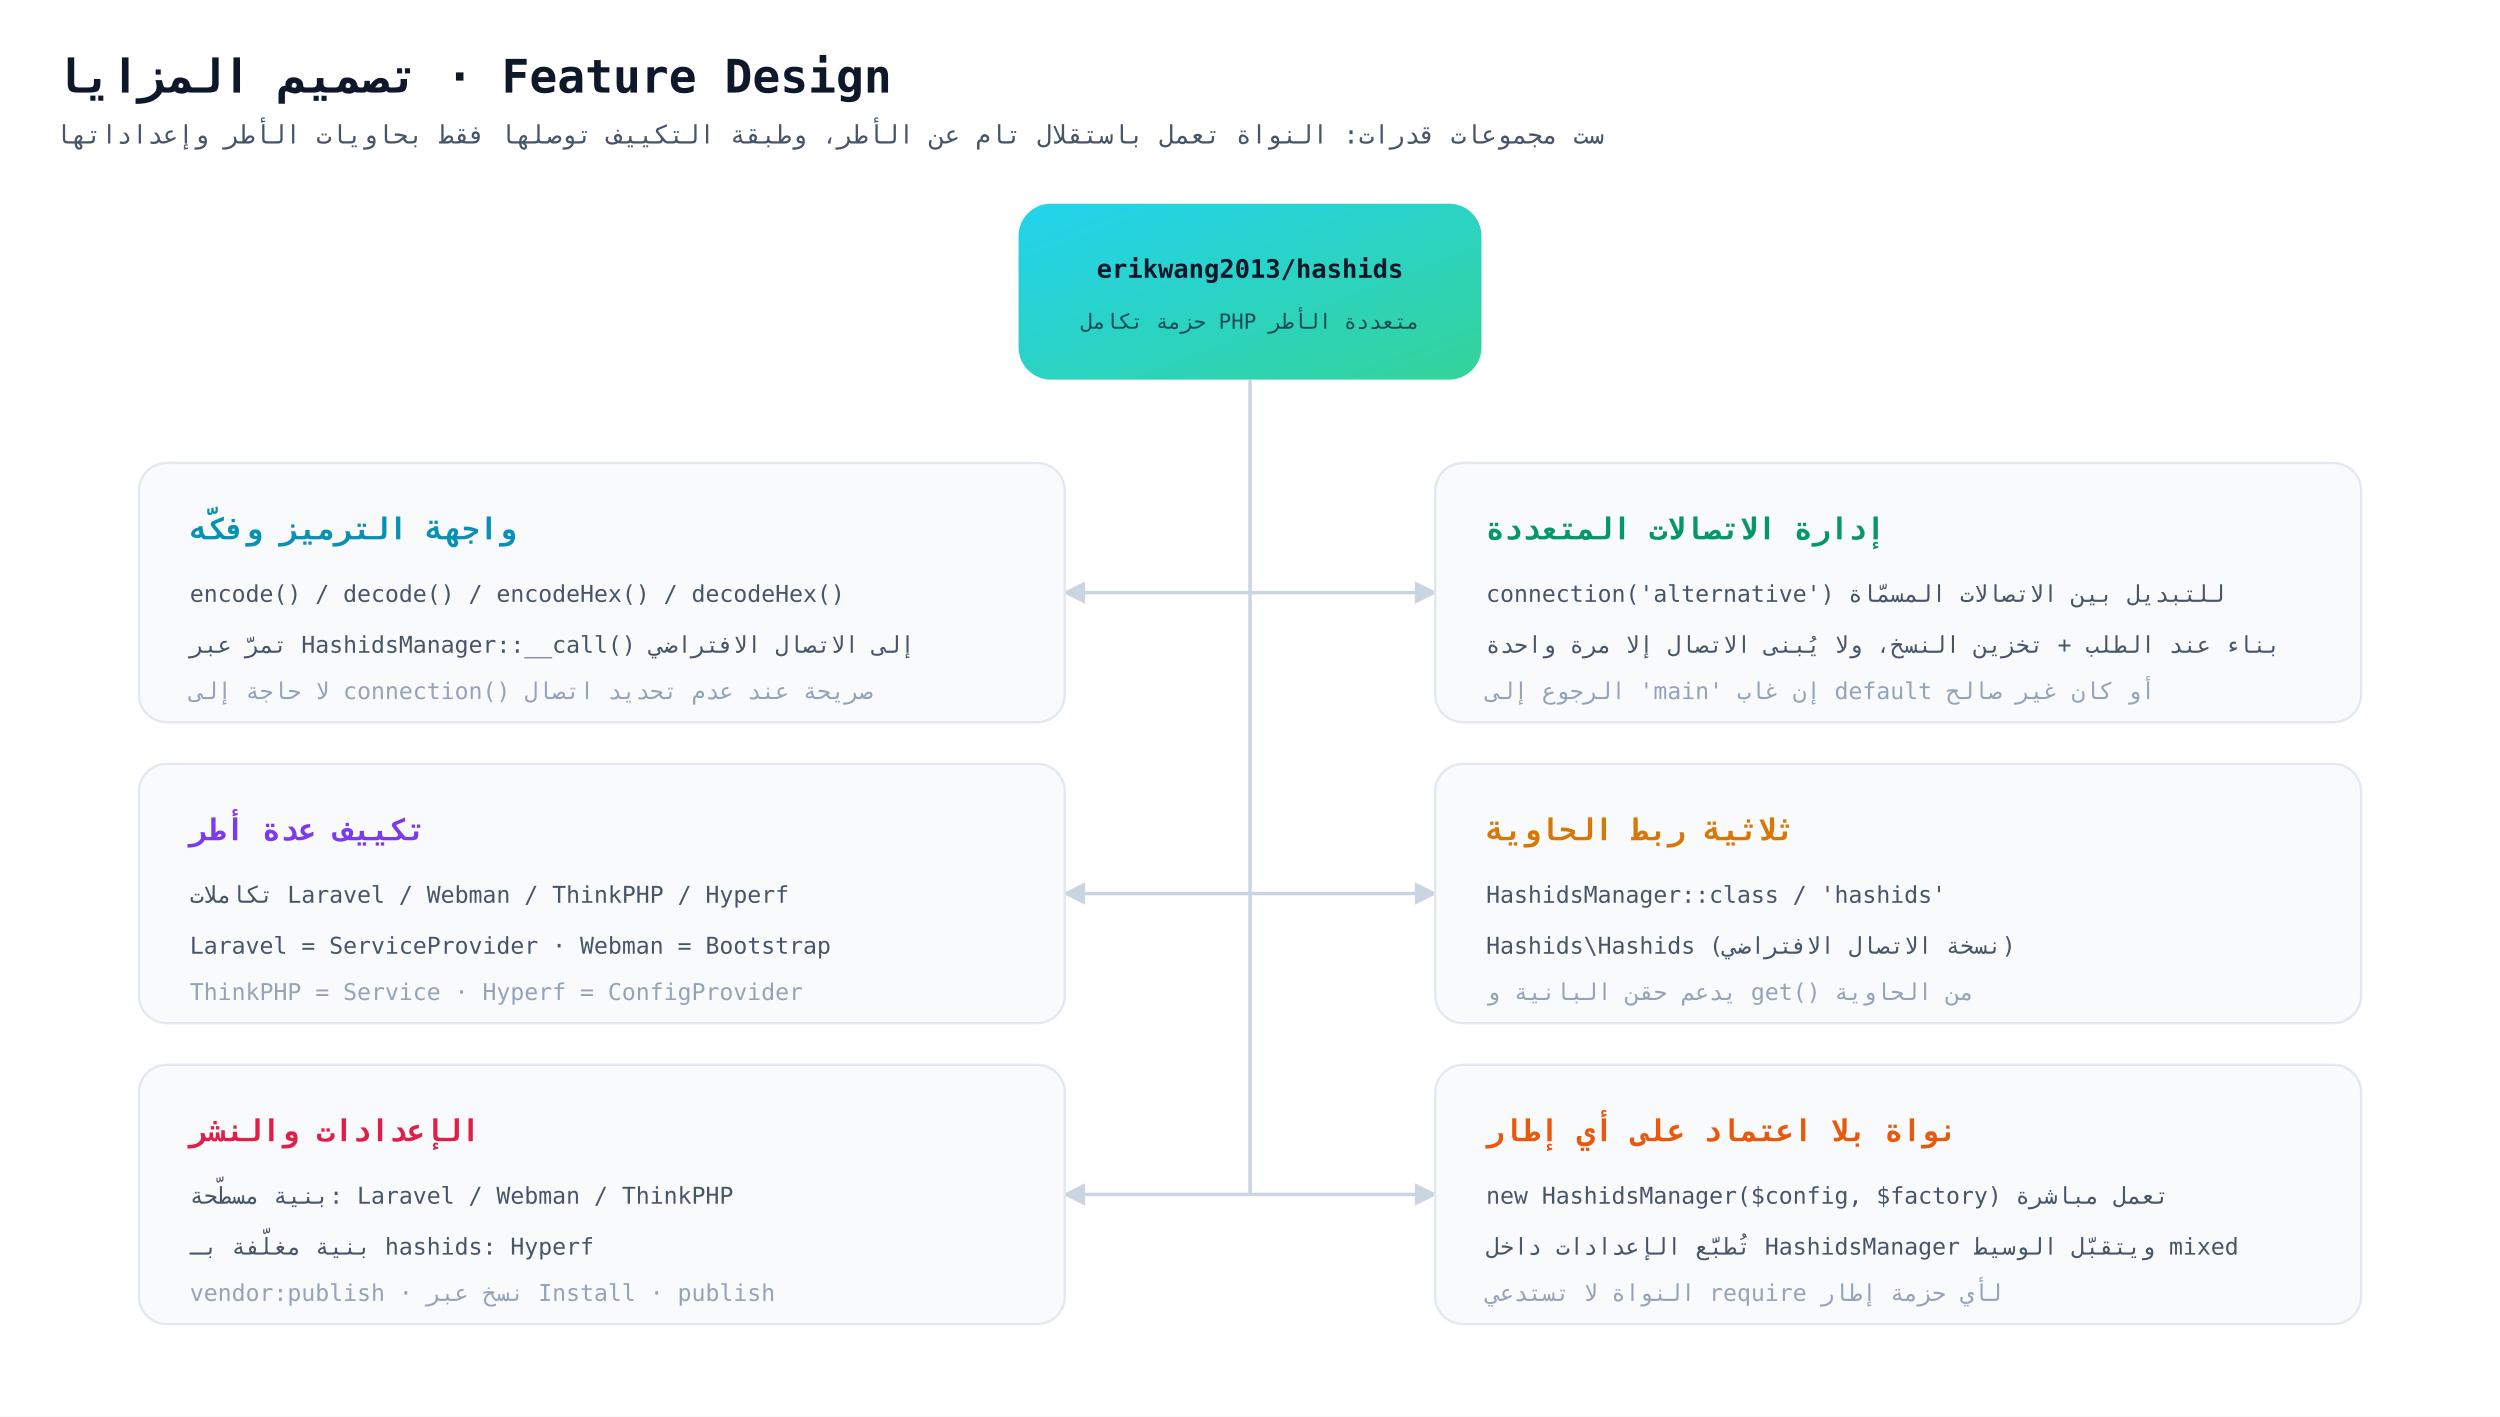
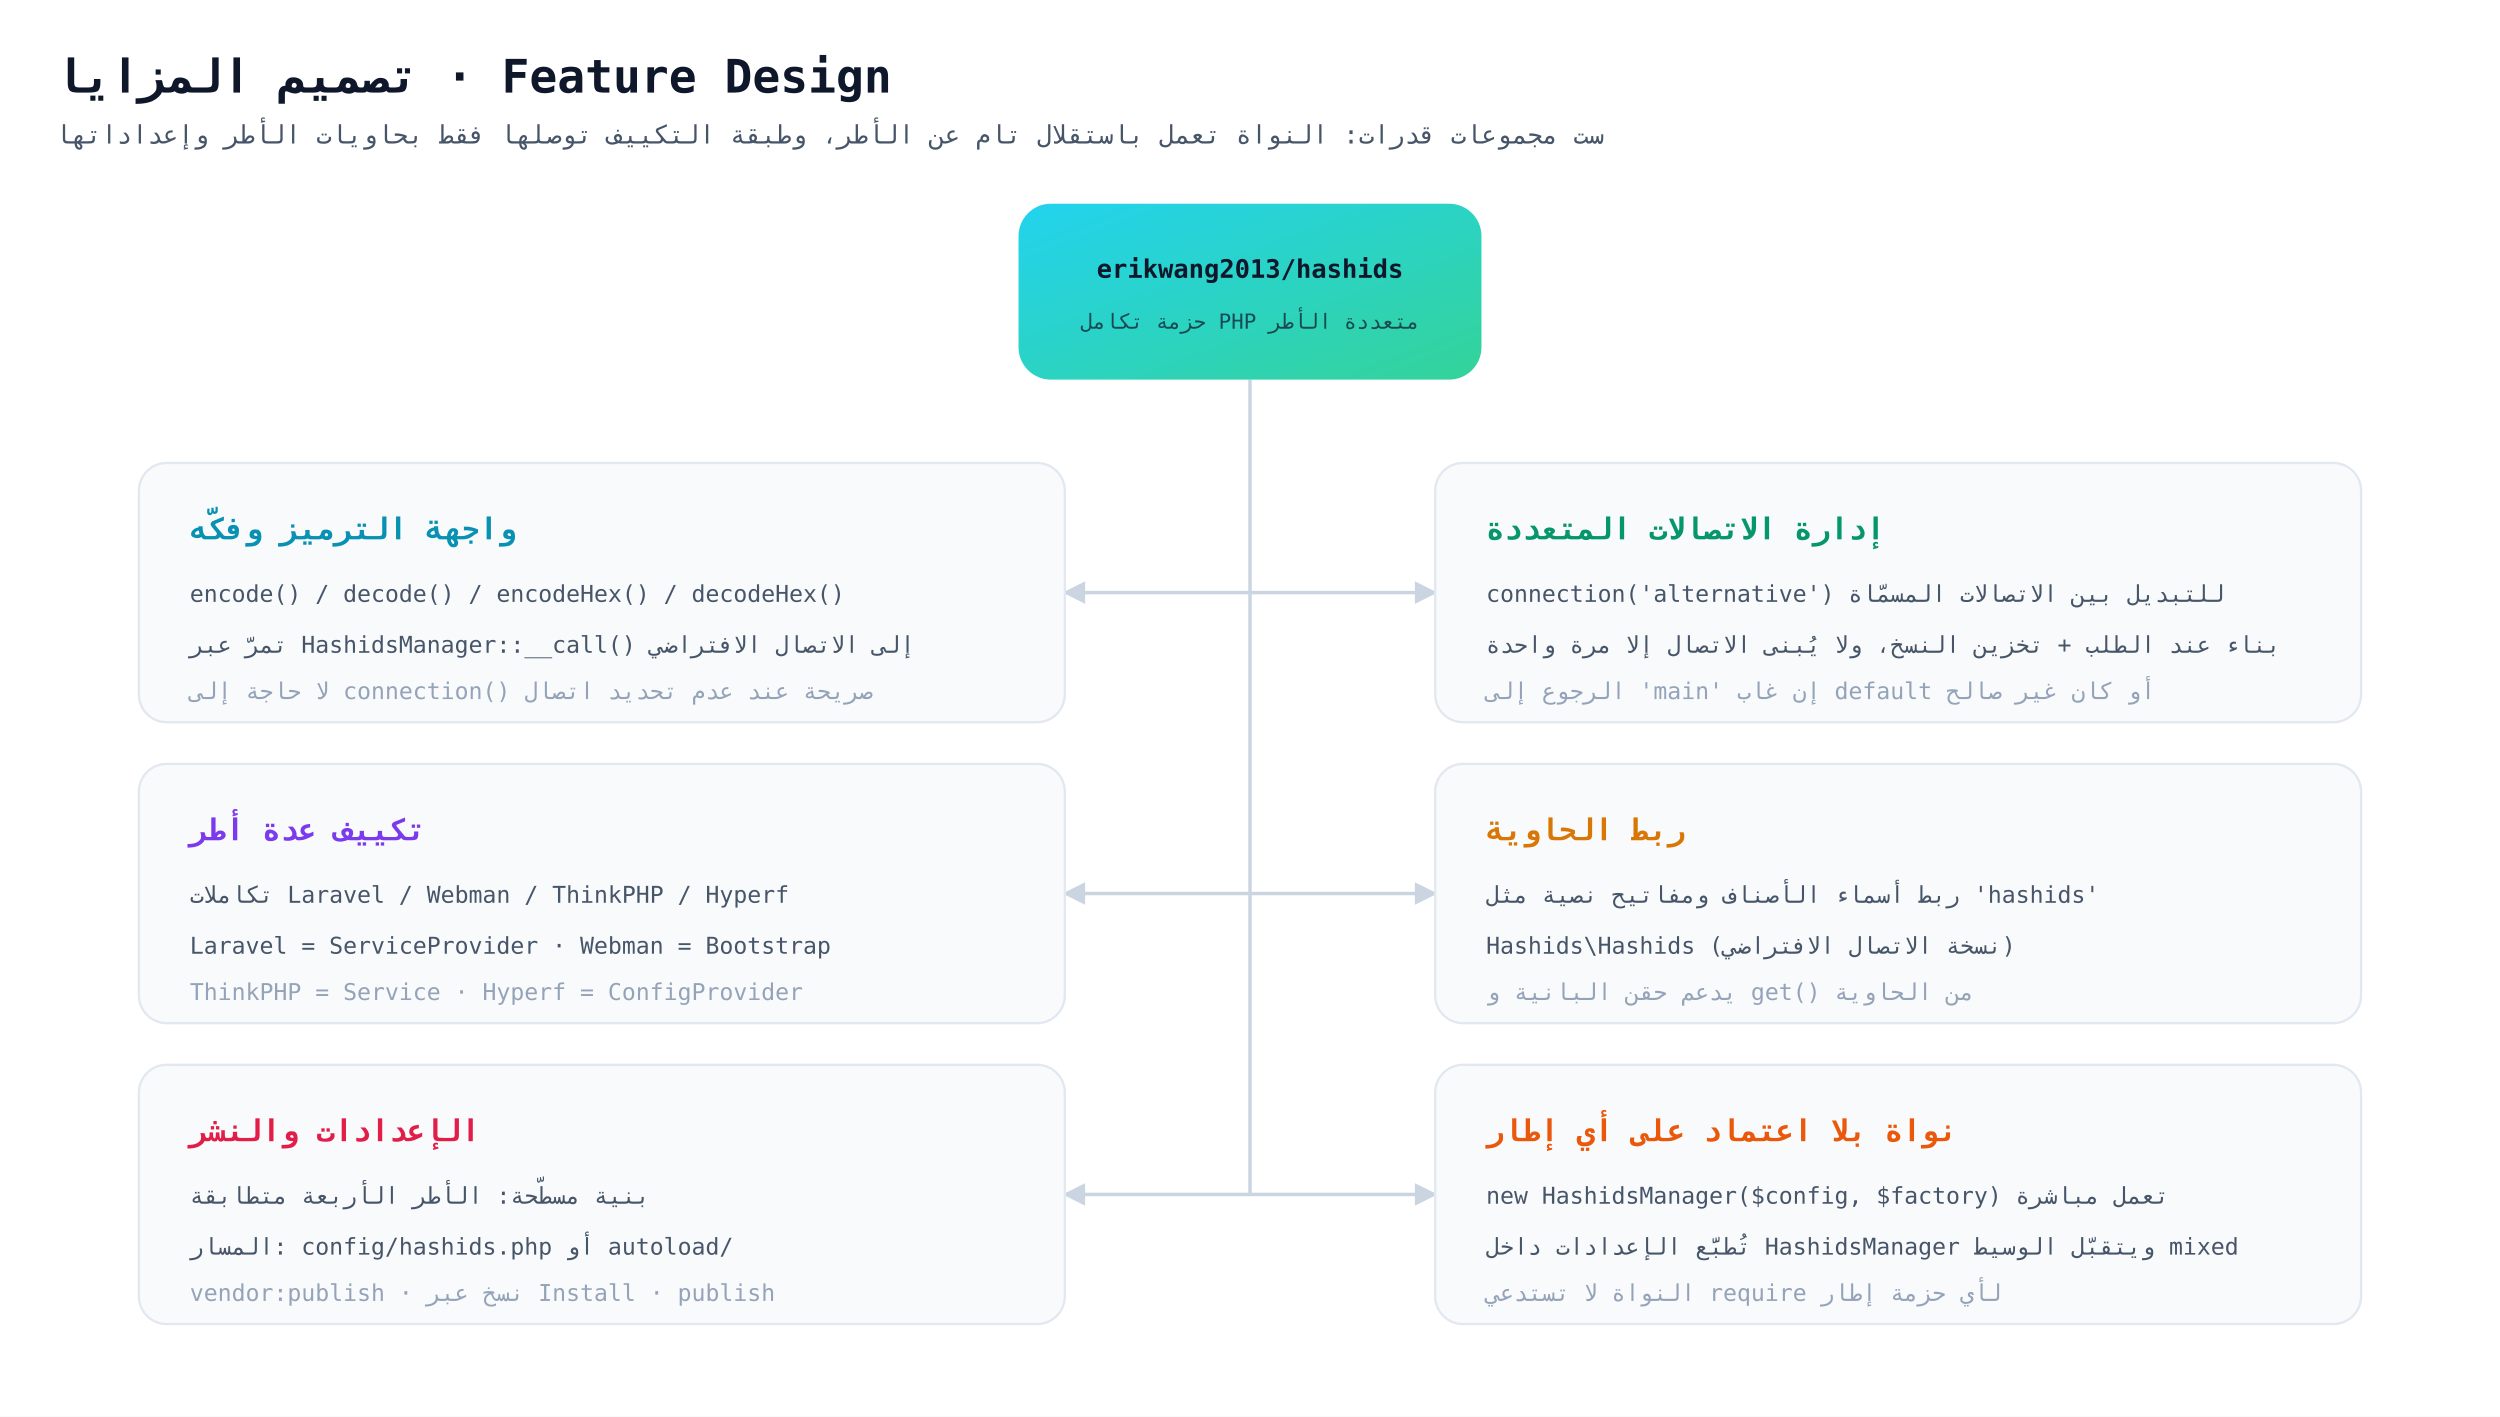
<svg xmlns="http://www.w3.org/2000/svg" viewBox="0 0 1080 612" role="img" aria-labelledby="featTitle featDesc">
  <defs>
    <style>
      text { font-family: ui-monospace, SFMono-Regular, Menlo, Consolas, "DejaVu Sans Mono", "PingFang SC", "Microsoft YaHei", monospace; }
      .bg     { fill: #ffffff; }
      .card   { fill: #f8fafc; stroke: #e2e8f0; stroke-width: 1; }
      .spine  { stroke: #cbd5e1; stroke-width: 1.5; fill: none; }
      .t-primary { fill: #0f172a; font-weight: 600; }
      .t-muted   { fill: #475569; }
      .t-dim     { fill: #94a3b8; }
      .t-frontend   { fill: #0891b2; font-weight: 600; }
      .t-backend    { fill: #059669; font-weight: 600; }
      .t-database   { fill: #7c3aed; font-weight: 600; }
      .t-cloud      { fill: #d97706; font-weight: 600; }
      .t-security   { fill: #e11d48; font-weight: 600; }
      .t-messagebus { fill: #ea580c; font-weight: 600; }
      .a-head { fill: #cbd5e1; }

      @media (prefers-color-scheme: dark) {
        .bg    { fill: #0b1220; }
        .card  { fill: #0f172a; stroke: #1e293b; }
        .spine { stroke: #334155; }
        .t-primary { fill: #f8fafc; }
        .t-muted   { fill: #94a3b8; }
        .t-dim     { fill: #64748b; }
        .t-frontend   { fill: #22d3ee; }
        .t-backend    { fill: #34d399; }
        .t-database   { fill: #a78bfa; }
        .t-cloud      { fill: #fbbf24; }
        .t-security   { fill: #fb7185; }
        .t-messagebus { fill: #fb923c; }
        .a-head { fill: #334155; }
      }
    </style>
    <marker id="ah" viewBox="0 0 10 10" refX="9" refY="5" markerWidth="6.5" markerHeight="6.5" orient="auto">
      <path d="M0 0 L10 5 L0 10 z" class="a-head" />
    </marker>
    <linearGradient id="rootGrad" x1="0" y1="0" x2="1" y2="1">
      <stop offset="0" stop-color="#22d3ee" />
      <stop offset="1" stop-color="#34d399" />
    </linearGradient>
  </defs>
  <rect class="bg" x="0" y="0" width="1080" height="612" />
  <text x="24" y="40" class="t-primary" font-size="20">تصميم المزايا · Feature Design</text>
  <text x="24" y="62" class="t-muted" font-size="11">ست مجموعات قدرات: النواة تعمل باستقلال تام عن الأطر، وطبقة التكييف توصلها فقط بحاويات الأطر وإعداداتها</text>
  <path class="spine" d="M540 164 V516" />
  <path class="spine" d="M540 256 H460" marker-end="url(#ah)" />
  <path class="spine" d="M540 386 H460" marker-end="url(#ah)" />
  <path class="spine" d="M540 516 H460" marker-end="url(#ah)" />
  <path class="spine" d="M540 256 H620" marker-end="url(#ah)" />
  <path class="spine" d="M540 386 H620" marker-end="url(#ah)" />
  <path class="spine" d="M540 516 H620" marker-end="url(#ah)" />
  <rect x="440" y="88" width="200" height="76" rx="14" fill="url(#rootGrad)" />
  <text x="540" y="120" font-size="11" font-weight="700" fill="#0f172a" text-anchor="middle">erikwang2013/hashids</text>
  <text x="540" y="142" font-size="9" fill="rgba(15,23,42,.72)" text-anchor="middle">حزمة تكامل PHP متعددة الأطر</text>
  <rect class="card" x="60" y="200" width="400" height="112" rx="12" />
  <text class="t-frontend" x="82" y="233" font-size="13">واجهة الترميز وفكّه</text>
  <text class="t-muted" x="82" y="260" font-size="10">encode() / decode() / encodeHex() / decodeHex()</text>
  <text class="t-muted" x="82" y="282" font-size="10">تمرّ عبر HashidsManager::__call() إلى الاتصال الافتراضي</text>
  <text class="t-dim" x="82" y="302" font-size="10">لا حاجة إلى connection() صريحة عند عدم تحديد اتصال</text>
  <rect class="card" x="60" y="330" width="400" height="112" rx="12" />
  <text class="t-database" x="82" y="363" font-size="13">تكييف عدة أطر</text>
  <text class="t-muted" x="82" y="390" font-size="10">تكاملات Laravel / Webman / ThinkPHP / Hyperf</text>
  <text class="t-muted" x="82" y="412" font-size="10">Laravel = ServiceProvider · Webman = Bootstrap</text>
  <text class="t-dim" x="82" y="432" font-size="10">ThinkPHP = Service · Hyperf = ConfigProvider</text>
  <rect class="card" x="60" y="460" width="400" height="112" rx="12" />
  <text class="t-security" x="82" y="493" font-size="13">الإعدادات والنشر</text>
-   <text class="t-muted" x="82" y="520" font-size="10">بنية مسطّحة: Laravel / Webman / ThinkPHP</text>
-   <text class="t-muted" x="82" y="542" font-size="10">بنية مغلّفة بـ hashids: Hyperf</text>
+   <text class="t-muted" x="82" y="520" font-size="10">بنية مسطّحة: الأطر الأربعة متطابقة</text>
+   <text class="t-muted" x="82" y="542" font-size="10">المسار: config/hashids.php أو autoload/</text>
  <text class="t-dim" x="82" y="562" font-size="10">vendor:publish · نسخ عبر Install · publish</text>
  <rect class="card" x="620" y="200" width="400" height="112" rx="12" />
  <text class="t-backend" x="642" y="233" font-size="13">إدارة الاتصالات المتعددة</text>
  <text class="t-muted" x="642" y="260" font-size="10">connection('alternative') للتبديل بين الاتصالات المسمّاة</text>
  <text class="t-muted" x="642" y="282" font-size="10">بناء عند الطلب + تخزين النسخ، ولا يُبنى الاتصال إلا مرة واحدة</text>
  <text class="t-dim" x="642" y="302" font-size="10">الرجوع إلى 'main' إن غاب default أو كان غير صالح</text>
  <rect class="card" x="620" y="330" width="400" height="112" rx="12" />
-   <text class="t-cloud" x="642" y="363" font-size="13">ثلاثية ربط الحاوية</text>
-   <text class="t-muted" x="642" y="390" font-size="10">HashidsManager::class / 'hashids'</text>
+   <text class="t-cloud" x="642" y="363" font-size="13">ربط الحاوية</text>
+   <text class="t-muted" x="642" y="390" font-size="10">ربط أسماء الأصناف ومفاتيح نصية مثل 'hashids'</text>
  <text class="t-muted" x="642" y="412" font-size="10">Hashids\Hashids (نسخة الاتصال الافتراضي)</text>
  <text class="t-dim" x="642" y="432" font-size="10">يدعم حقن البانية و get() من الحاوية</text>
  <rect class="card" x="620" y="460" width="400" height="112" rx="12" />
  <text class="t-messagebus" x="642" y="493" font-size="13">نواة بلا اعتماد على أي إطار</text>
  <text class="t-muted" x="642" y="520" font-size="10">new HashidsManager($config, $factory) تعمل مباشرة</text>
  <text class="t-muted" x="642" y="542" font-size="10">تُطبَّع الإعدادات داخل HashidsManager ويتقبّل الوسيط mixed</text>
  <text class="t-dim" x="642" y="562" font-size="10">النواة لا تستدعي require لأي حزمة إطار</text>
</svg>
